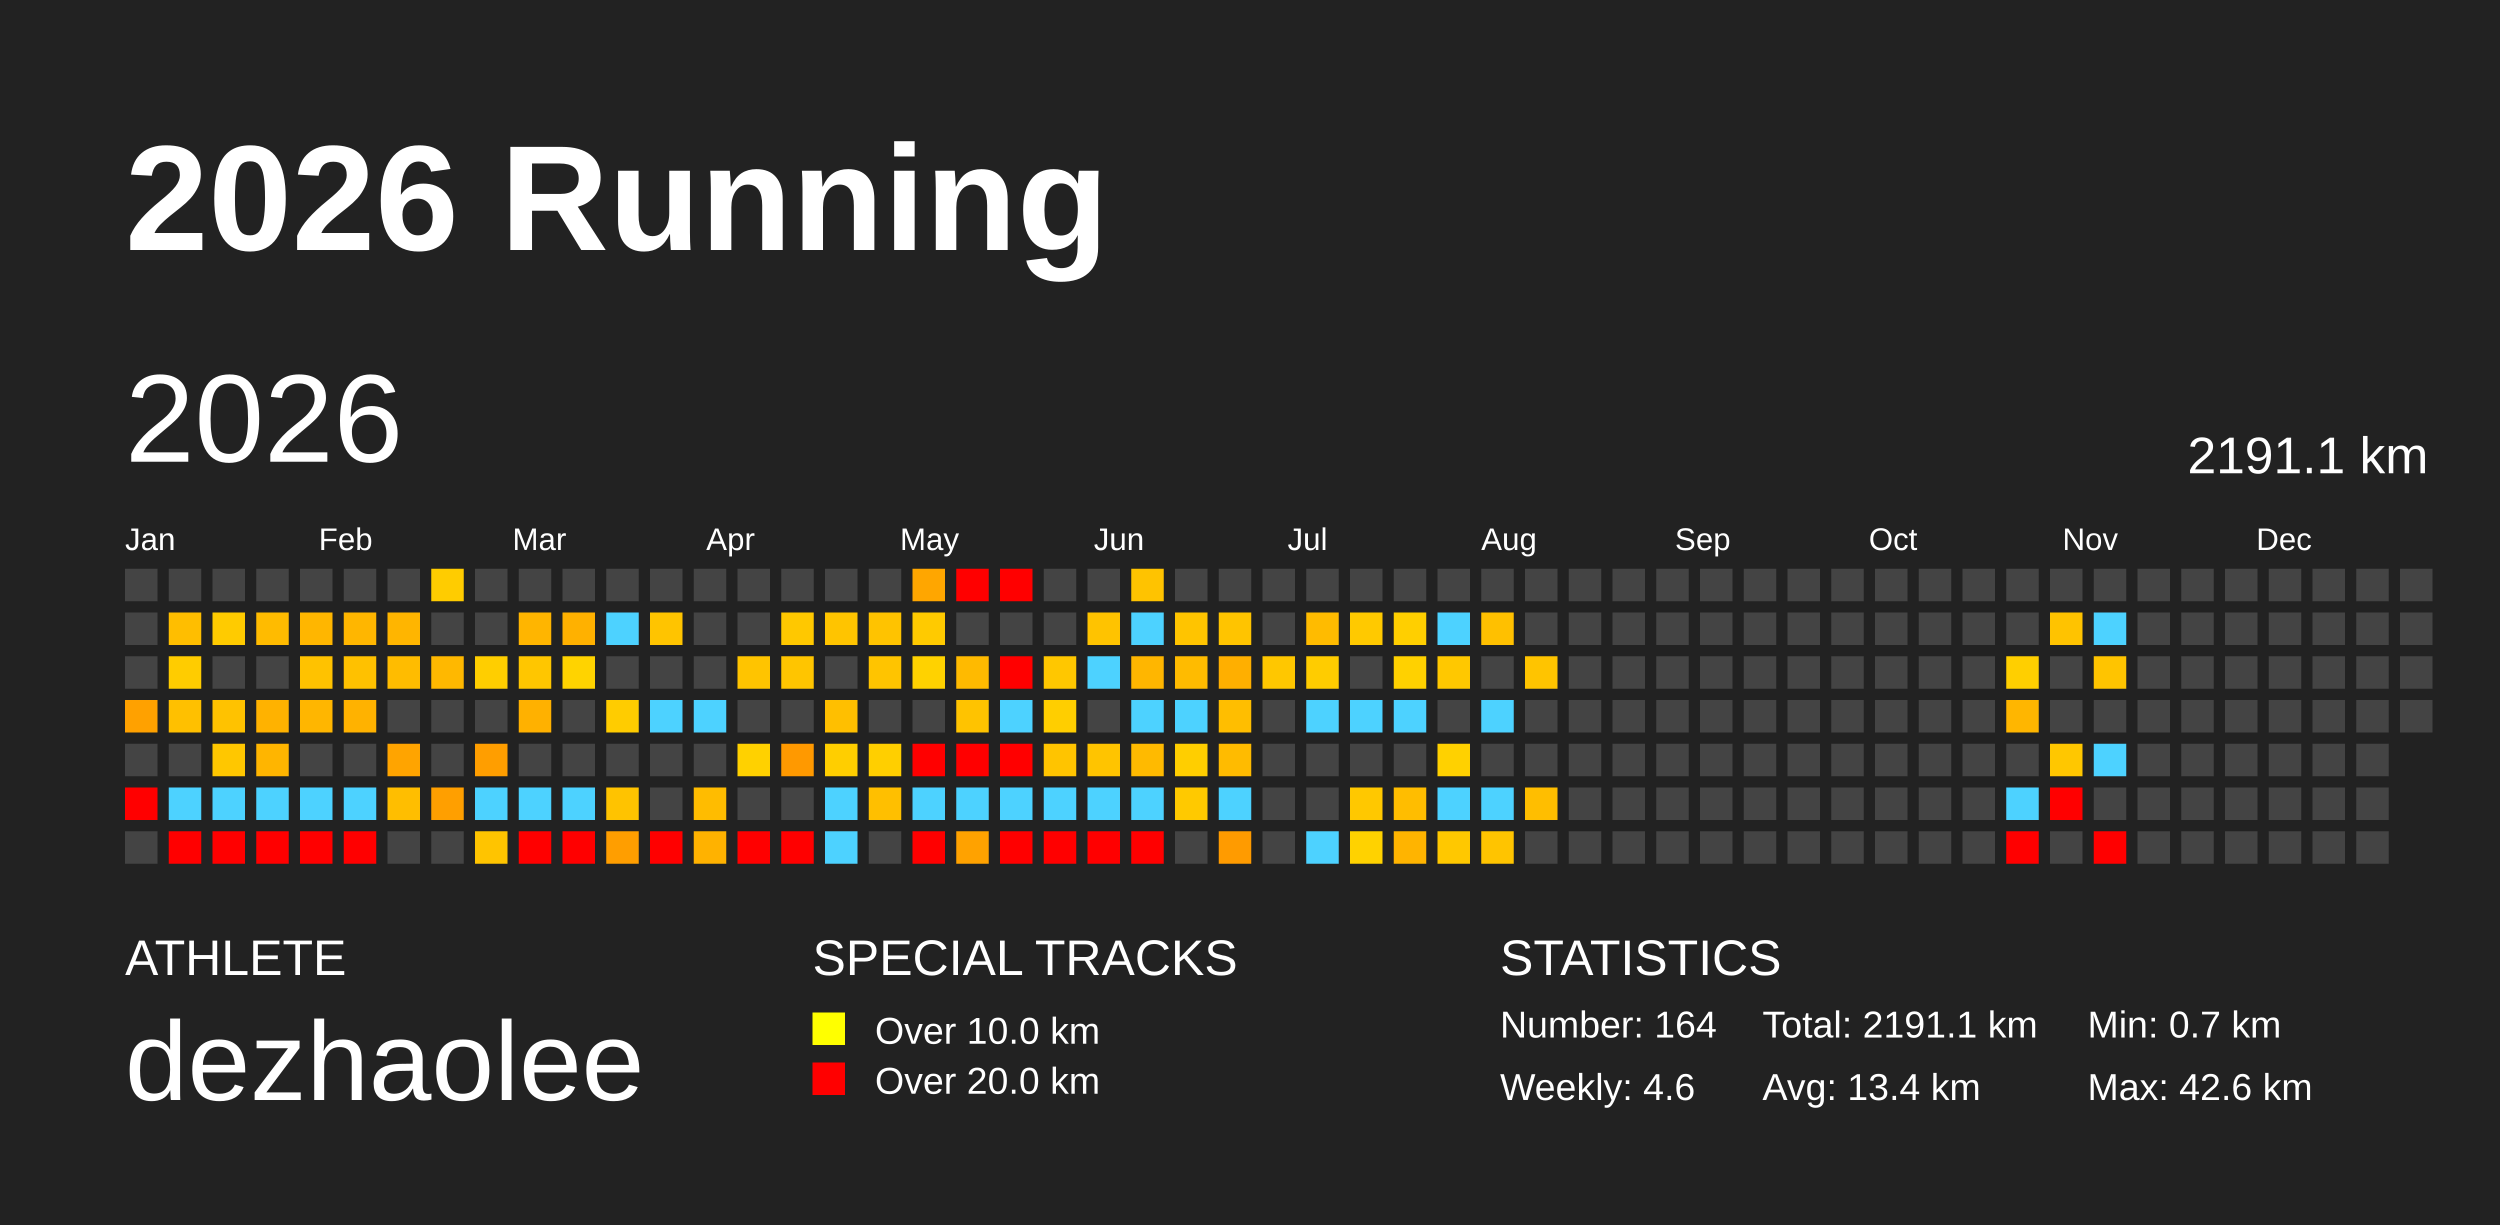
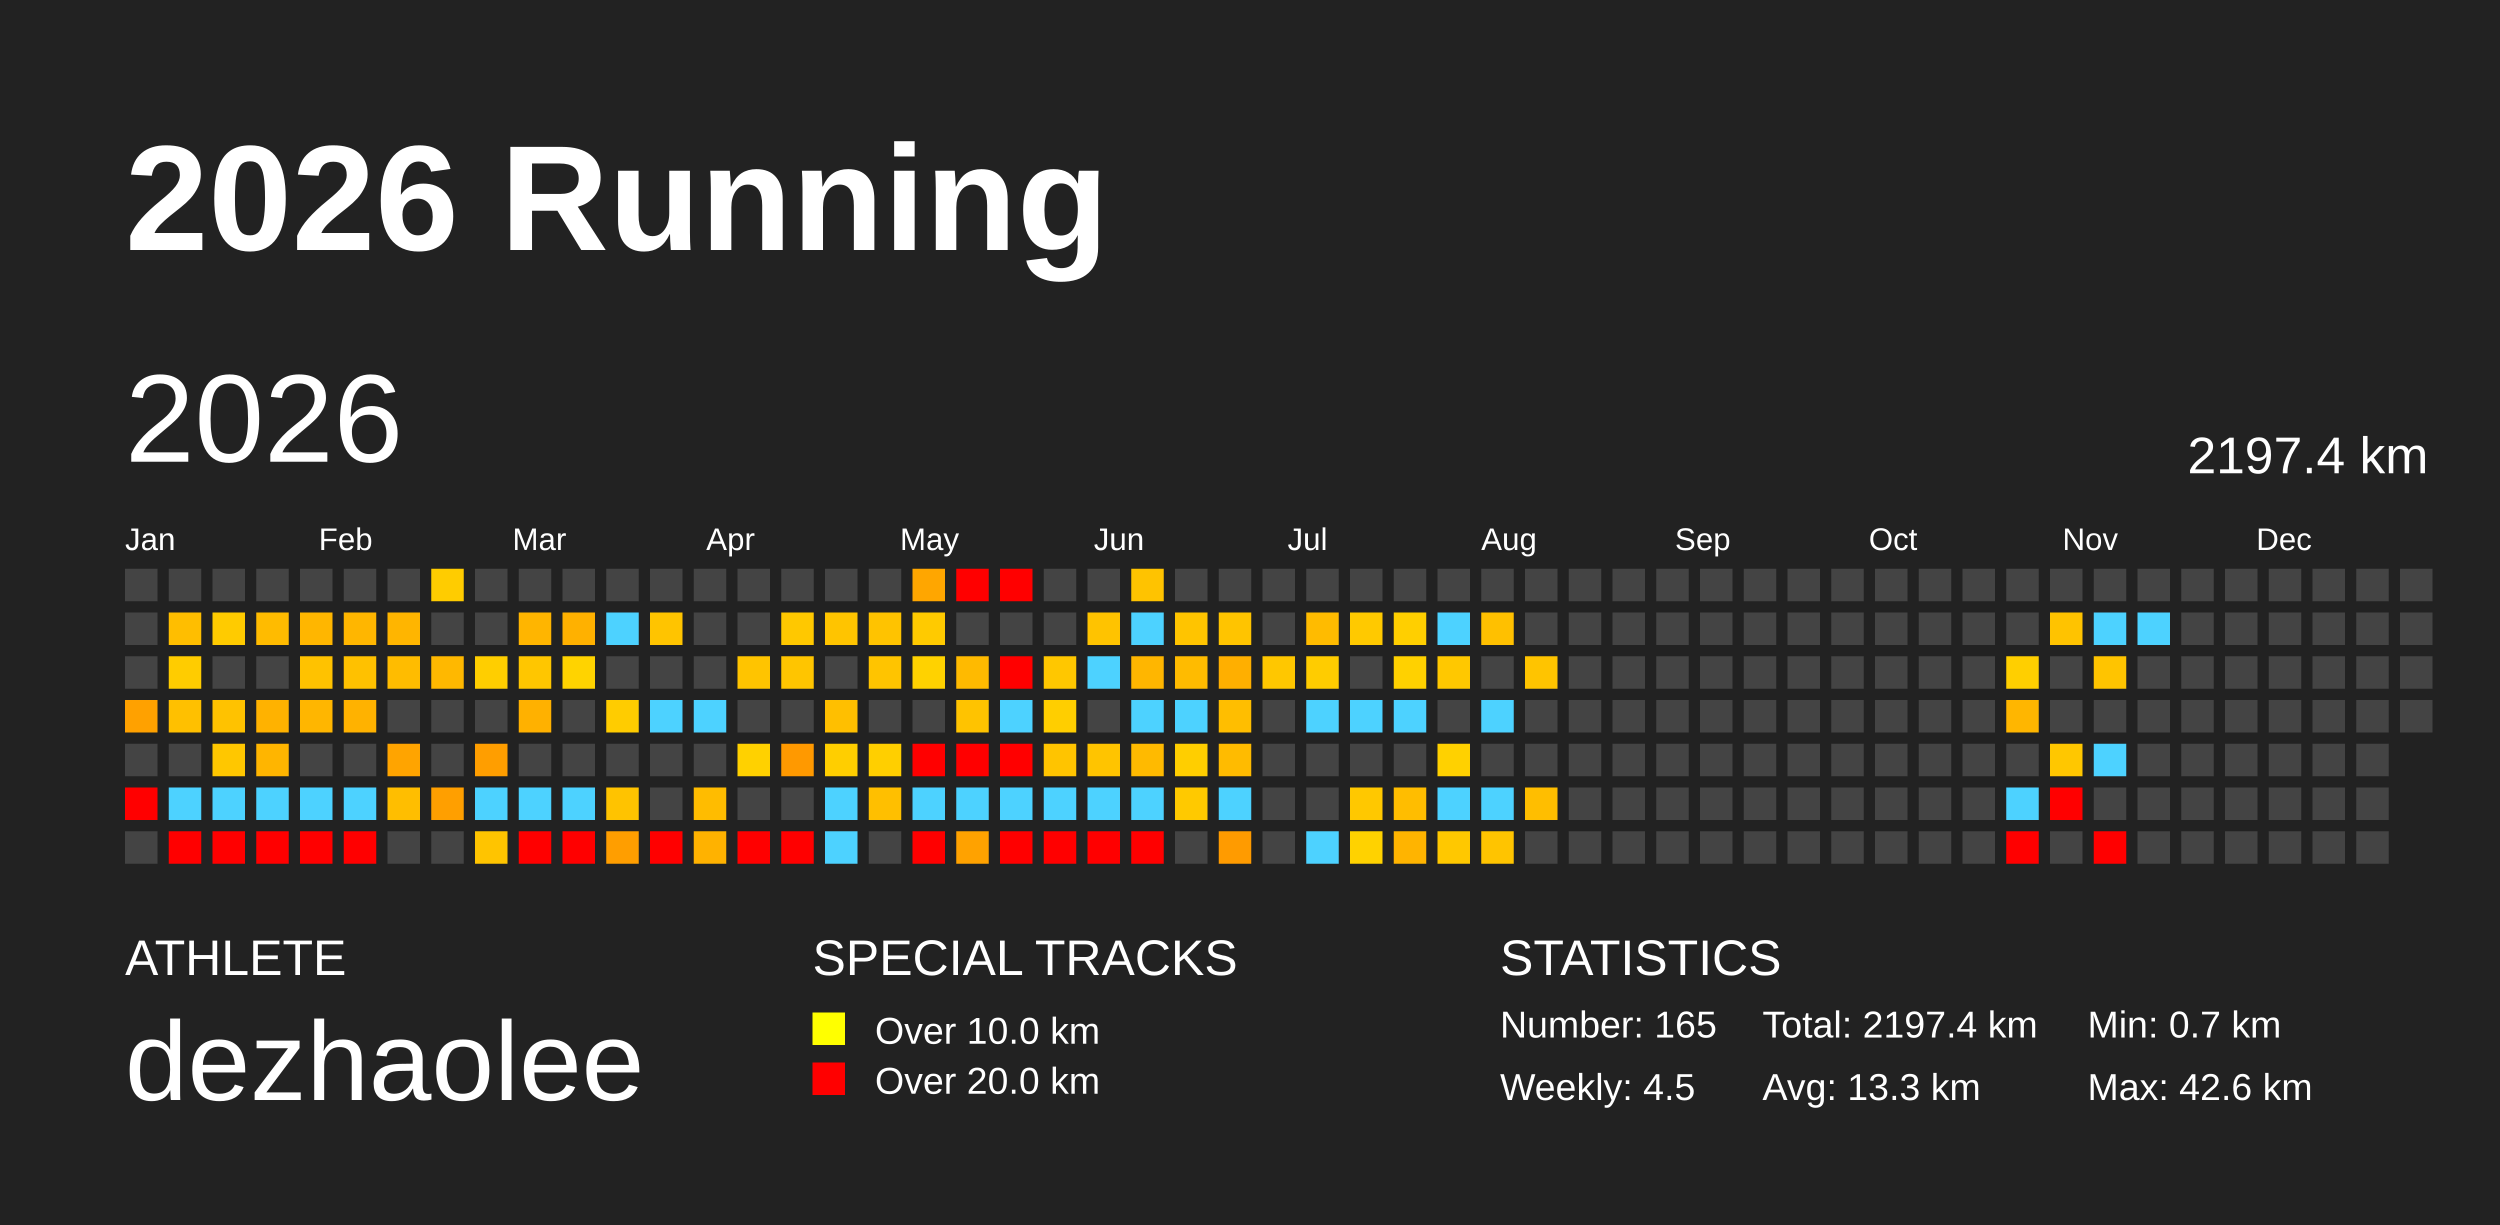
<svg xmlns="http://www.w3.org/2000/svg" baseProfile="full" height="98mm" version="1.1" viewBox="0,0,200,98" width="200mm">
  <defs />
  <rect fill="#222222" height="98" width="200" x="0" y="0" />
  <text fill="#FFFFFF" style="font-size:12px; font-family:Arial; font-weight:bold;" x="10" y="20">2026 Running</text>
  <text fill="#FFFFFF" style="font-size:4px; font-family:Arial" x="10" y="78">ATHLETE</text>
  <text fill="#FFFFFF" style="font-size:9px; font-family:Arial" x="10" y="88">dezhaolee</text>
  <text fill="#FFFFFF" style="font-size:4px; font-family:Arial" x="65" y="78">SPECIAL TRACKS</text>
  <rect fill="yellow" height="2.6" width="2.6" x="65" y="81" />
  <text fill="#FFFFFF" style="font-size:3px; font-family:Arial" x="70" y="83.5">Over 10.0 km</text>
  <rect fill="red" height="2.6" width="2.6" x="65" y="85" />
  <text fill="#FFFFFF" style="font-size:3px; font-family:Arial" x="70" y="87.5">Over 20.0 km</text>
  <text fill="#FFFFFF" style="font-size:4px; font-family:Arial" x="120" y="78">STATISTICS</text>
-   <text fill="#FFFFFF" style="font-size:3px; font-family:Arial" x="120" y="83">Number: 164</text>
-   <text fill="#FFFFFF" style="font-size:3px; font-family:Arial" x="120" y="88">Weekly: 4.6</text>
-   <text fill="#FFFFFF" style="font-size:3px; font-family:Arial" x="141" y="83">Total: 2191.1 km</text>
-   <text fill="#FFFFFF" style="font-size:3px; font-family:Arial" x="141" y="88">Avg: 13.4 km</text>
+   <text fill="#FFFFFF" style="font-size:3px; font-family:Arial" x="120" y="83">Number: 165</text>
+   <text fill="#FFFFFF" style="font-size:3px; font-family:Arial" x="120" y="88">Weekly: 4.5</text>
+   <text fill="#FFFFFF" style="font-size:3px; font-family:Arial" x="141" y="83">Total: 2197.4 km</text>
+   <text fill="#FFFFFF" style="font-size:3px; font-family:Arial" x="141" y="88">Avg: 13.3 km</text>
  <text fill="#FFFFFF" style="font-size:3px; font-family:Arial" x="167" y="83">Min: 0.7 km</text>
  <text fill="#FFFFFF" style="font-size:3px; font-family:Arial" x="167" y="88">Max: 42.6 km</text>
  <text dominant-baseline="hanging" fill="#FFFFFF" style="font-size:10.0px; font-family:Arial;" x="10" y="30">2026</text>
-   <text dominant-baseline="hanging" fill="#FFFFFF" style="font-size:4.125px; font-family:Arial;" x="175" y="35">2191.1 km</text>
+   <text dominant-baseline="hanging" fill="#FFFFFF" style="font-size:4.125px; font-family:Arial;" x="175" y="35">2197.4 km</text>
  <text fill="#FFFFFF" style="font-size:2.5px; font-family:Arial" x="10.0" y="44">Jan</text>
  <text fill="#FFFFFF" style="font-size:2.5px; font-family:Arial" x="25.5" y="44">Feb</text>
  <text fill="#FFFFFF" style="font-size:2.5px; font-family:Arial" x="41.0" y="44">Mar</text>
  <text fill="#FFFFFF" style="font-size:2.5px; font-family:Arial" x="56.5" y="44">Apr</text>
  <text fill="#FFFFFF" style="font-size:2.5px; font-family:Arial" x="72.0" y="44">May</text>
  <text fill="#FFFFFF" style="font-size:2.5px; font-family:Arial" x="87.5" y="44">Jun</text>
  <text fill="#FFFFFF" style="font-size:2.5px; font-family:Arial" x="103.0" y="44">Jul</text>
  <text fill="#FFFFFF" style="font-size:2.5px; font-family:Arial" x="118.5" y="44">Aug</text>
  <text fill="#FFFFFF" style="font-size:2.5px; font-family:Arial" x="134.0" y="44">Sep</text>
  <text fill="#FFFFFF" style="font-size:2.5px; font-family:Arial" x="149.5" y="44">Oct</text>
  <text fill="#FFFFFF" style="font-size:2.5px; font-family:Arial" x="165.0" y="44">Nov</text>
  <text fill="#FFFFFF" style="font-size:2.5px; font-family:Arial" x="180.5" y="44">Dec</text>
  <rect fill="#444444" height="2.6" width="2.6" x="10.0" y="45.5" />
  <rect fill="#444444" height="2.6" width="2.6" x="10.0" y="49.0" />
  <rect fill="#444444" height="2.6" width="2.6" x="10.0" y="52.5" />
  <rect fill="#ffa100" height="2.6" width="2.6" x="10.0" y="56.0" />
  <rect fill="#444444" height="2.6" width="2.6" x="10.0" y="59.5" />
  <rect fill="red" height="2.6" width="2.6" x="10.0" y="63.0" />
  <rect fill="#444444" height="2.6" width="2.6" x="10.0" y="66.5" />
  <rect fill="#444444" height="2.6" width="2.6" x="13.5" y="45.5" />
  <rect fill="#ffbe00" height="2.6" width="2.6" x="13.5" y="49.0" />
  <rect fill="#ffcc00" height="2.6" width="2.6" x="13.5" y="52.5" />
  <rect fill="#ffc000" height="2.6" width="2.6" x="13.5" y="56.0" />
  <rect fill="#444444" height="2.6" width="2.6" x="13.5" y="59.5" />
  <rect fill="#4dd2ff" height="2.6" width="2.6" x="13.5" y="63.0" />
  <rect fill="red" height="2.6" width="2.6" x="13.5" y="66.5" />
  <rect fill="#444444" height="2.6" width="2.6" x="17.0" y="45.5" />
  <rect fill="#ffcb00" height="2.6" width="2.6" x="17.0" y="49.0" />
  <rect fill="#444444" height="2.6" width="2.6" x="17.0" y="52.5" />
  <rect fill="#ffc200" height="2.6" width="2.6" x="17.0" y="56.0" />
  <rect fill="#ffc700" height="2.6" width="2.6" x="17.0" y="59.5" />
  <rect fill="#4dd2ff" height="2.6" width="2.6" x="17.0" y="63.0" />
  <rect fill="red" height="2.6" width="2.6" x="17.0" y="66.5" />
  <rect fill="#444444" height="2.6" width="2.6" x="20.5" y="45.5" />
  <rect fill="#ffbb00" height="2.6" width="2.6" x="20.5" y="49.0" />
  <rect fill="#444444" height="2.6" width="2.6" x="20.5" y="52.5" />
  <rect fill="#ffb200" height="2.6" width="2.6" x="20.5" y="56.0" />
  <rect fill="#ffb500" height="2.6" width="2.6" x="20.5" y="59.5" />
  <rect fill="#4dd2ff" height="2.6" width="2.6" x="20.5" y="63.0" />
  <rect fill="red" height="2.6" width="2.6" x="20.5" y="66.5" />
  <rect fill="#444444" height="2.6" width="2.6" x="24.0" y="45.5" />
  <rect fill="#ffb600" height="2.6" width="2.6" x="24.0" y="49.0" />
  <rect fill="#ffc200" height="2.6" width="2.6" x="24.0" y="52.5" />
  <rect fill="#ffb600" height="2.6" width="2.6" x="24.0" y="56.0" />
  <rect fill="#444444" height="2.6" width="2.6" x="24.0" y="59.5" />
  <rect fill="#4dd2ff" height="2.6" width="2.6" x="24.0" y="63.0" />
  <rect fill="red" height="2.6" width="2.6" x="24.0" y="66.5" />
  <rect fill="#444444" height="2.6" width="2.6" x="27.5" y="45.5" />
  <rect fill="#ffb600" height="2.6" width="2.6" x="27.5" y="49.0" />
  <rect fill="#ffc100" height="2.6" width="2.6" x="27.5" y="52.5" />
  <rect fill="#ffb200" height="2.6" width="2.6" x="27.5" y="56.0" />
  <rect fill="#444444" height="2.6" width="2.6" x="27.5" y="59.5" />
  <rect fill="#4dd2ff" height="2.6" width="2.6" x="27.5" y="63.0" />
  <rect fill="red" height="2.6" width="2.6" x="27.5" y="66.5" />
  <rect fill="#444444" height="2.6" width="2.6" x="31.0" y="45.5" />
  <rect fill="#ffb500" height="2.6" width="2.6" x="31.0" y="49.0" />
  <rect fill="#ffbc00" height="2.6" width="2.6" x="31.0" y="52.5" />
  <rect fill="#444444" height="2.6" width="2.6" x="31.0" y="56.0" />
  <rect fill="#ffa400" height="2.6" width="2.6" x="31.0" y="59.5" />
  <rect fill="#ffbe00" height="2.6" width="2.6" x="31.0" y="63.0" />
  <rect fill="#444444" height="2.6" width="2.6" x="31.0" y="66.5" />
  <rect fill="#ffcc00" height="2.6" width="2.6" x="34.5" y="45.5" />
  <rect fill="#444444" height="2.6" width="2.6" x="34.5" y="49.0" />
  <rect fill="#ffb800" height="2.6" width="2.6" x="34.5" y="52.5" />
  <rect fill="#444444" height="2.6" width="2.6" x="34.5" y="56.0" />
  <rect fill="#444444" height="2.6" width="2.6" x="34.5" y="59.5" />
  <rect fill="#ff9f00" height="2.6" width="2.6" x="34.5" y="63.0" />
  <rect fill="#444444" height="2.6" width="2.6" x="34.5" y="66.5" />
  <rect fill="#444444" height="2.6" width="2.6" x="38.0" y="45.5" />
  <rect fill="#444444" height="2.6" width="2.6" x="38.0" y="49.0" />
  <rect fill="#ffce00" height="2.6" width="2.6" x="38.0" y="52.5" />
  <rect fill="#444444" height="2.6" width="2.6" x="38.0" y="56.0" />
  <rect fill="#ff9e00" height="2.6" width="2.6" x="38.0" y="59.5" />
  <rect fill="#4dd2ff" height="2.6" width="2.6" x="38.0" y="63.0" />
  <rect fill="#ffc400" height="2.6" width="2.6" x="38.0" y="66.5" />
  <rect fill="#444444" height="2.6" width="2.6" x="41.5" y="45.5" />
  <rect fill="#ffb500" height="2.6" width="2.6" x="41.5" y="49.0" />
  <rect fill="#ffc600" height="2.6" width="2.6" x="41.5" y="52.5" />
  <rect fill="#ffb100" height="2.6" width="2.6" x="41.5" y="56.0" />
  <rect fill="#444444" height="2.6" width="2.6" x="41.5" y="59.5" />
  <rect fill="#4dd2ff" height="2.6" width="2.6" x="41.5" y="63.0" />
  <rect fill="red" height="2.6" width="2.6" x="41.5" y="66.5" />
  <rect fill="#444444" height="2.6" width="2.6" x="45.0" y="45.5" />
  <rect fill="#ffb100" height="2.6" width="2.6" x="45.0" y="49.0" />
  <rect fill="#ffd300" height="2.6" width="2.6" x="45.0" y="52.5" />
  <rect fill="#444444" height="2.6" width="2.6" x="45.0" y="56.0" />
  <rect fill="#444444" height="2.6" width="2.6" x="45.0" y="59.5" />
  <rect fill="#4dd2ff" height="2.6" width="2.6" x="45.0" y="63.0" />
  <rect fill="red" height="2.6" width="2.6" x="45.0" y="66.5" />
  <rect fill="#444444" height="2.6" width="2.6" x="48.5" y="45.5" />
  <rect fill="#4dd2ff" height="2.6" width="2.6" x="48.5" y="49.0" />
  <rect fill="#444444" height="2.6" width="2.6" x="48.5" y="52.5" />
  <rect fill="#ffcc00" height="2.6" width="2.6" x="48.5" y="56.0" />
  <rect fill="#444444" height="2.6" width="2.6" x="48.5" y="59.5" />
  <rect fill="#ffc300" height="2.6" width="2.6" x="48.5" y="63.0" />
  <rect fill="#ff9e00" height="2.6" width="2.6" x="48.5" y="66.5" />
  <rect fill="#444444" height="2.6" width="2.6" x="52.0" y="45.5" />
  <rect fill="#ffc400" height="2.6" width="2.6" x="52.0" y="49.0" />
  <rect fill="#444444" height="2.6" width="2.6" x="52.0" y="52.5" />
  <rect fill="#4dd2ff" height="2.6" width="2.6" x="52.0" y="56.0" />
  <rect fill="#444444" height="2.6" width="2.6" x="52.0" y="59.5" />
  <rect fill="#444444" height="2.6" width="2.6" x="52.0" y="63.0" />
  <rect fill="red" height="2.6" width="2.6" x="52.0" y="66.5" />
  <rect fill="#444444" height="2.6" width="2.6" x="55.5" y="45.5" />
  <rect fill="#444444" height="2.6" width="2.6" x="55.5" y="49.0" />
  <rect fill="#444444" height="2.6" width="2.6" x="55.5" y="52.5" />
  <rect fill="#4dd2ff" height="2.6" width="2.6" x="55.5" y="56.0" />
  <rect fill="#444444" height="2.6" width="2.6" x="55.5" y="59.5" />
  <rect fill="#ffbc00" height="2.6" width="2.6" x="55.5" y="63.0" />
  <rect fill="#ffb200" height="2.6" width="2.6" x="55.5" y="66.5" />
  <rect fill="#444444" height="2.6" width="2.6" x="59.0" y="45.5" />
  <rect fill="#444444" height="2.6" width="2.6" x="59.0" y="49.0" />
  <rect fill="#ffc400" height="2.6" width="2.6" x="59.0" y="52.5" />
  <rect fill="#444444" height="2.6" width="2.6" x="59.0" y="56.0" />
  <rect fill="#ffd100" height="2.6" width="2.6" x="59.0" y="59.5" />
  <rect fill="#444444" height="2.6" width="2.6" x="59.0" y="63.0" />
  <rect fill="red" height="2.6" width="2.6" x="59.0" y="66.5" />
  <rect fill="#444444" height="2.6" width="2.6" x="62.5" y="45.5" />
  <rect fill="#ffc800" height="2.6" width="2.6" x="62.5" y="49.0" />
  <rect fill="#ffc500" height="2.6" width="2.6" x="62.5" y="52.5" />
  <rect fill="#444444" height="2.6" width="2.6" x="62.5" y="56.0" />
  <rect fill="#ff9900" height="2.6" width="2.6" x="62.5" y="59.5" />
  <rect fill="#444444" height="2.6" width="2.6" x="62.5" y="63.0" />
  <rect fill="red" height="2.6" width="2.6" x="62.5" y="66.5" />
  <rect fill="#444444" height="2.6" width="2.6" x="66.0" y="45.5" />
  <rect fill="#ffc400" height="2.6" width="2.6" x="66.0" y="49.0" />
  <rect fill="#444444" height="2.6" width="2.6" x="66.0" y="52.5" />
  <rect fill="#ffbf00" height="2.6" width="2.6" x="66.0" y="56.0" />
  <rect fill="#ffce00" height="2.6" width="2.6" x="66.0" y="59.5" />
  <rect fill="#4dd2ff" height="2.6" width="2.6" x="66.0" y="63.0" />
  <rect fill="#4dd2ff" height="2.6" width="2.6" x="66.0" y="66.5" />
  <rect fill="#444444" height="2.6" width="2.6" x="69.5" y="45.5" />
  <rect fill="#ffc300" height="2.6" width="2.6" x="69.5" y="49.0" />
  <rect fill="#ffc400" height="2.6" width="2.6" x="69.5" y="52.5" />
  <rect fill="#444444" height="2.6" width="2.6" x="69.5" y="56.0" />
  <rect fill="#ffcf00" height="2.6" width="2.6" x="69.5" y="59.5" />
  <rect fill="#ffbf00" height="2.6" width="2.6" x="69.5" y="63.0" />
  <rect fill="#444444" height="2.6" width="2.6" x="69.5" y="66.5" />
  <rect fill="#ffa600" height="2.6" width="2.6" x="73.0" y="45.5" />
  <rect fill="#ffca00" height="2.6" width="2.6" x="73.0" y="49.0" />
  <rect fill="#ffd200" height="2.6" width="2.6" x="73.0" y="52.5" />
  <rect fill="#444444" height="2.6" width="2.6" x="73.0" y="56.0" />
  <rect fill="red" height="2.6" width="2.6" x="73.0" y="59.5" />
  <rect fill="#4dd2ff" height="2.6" width="2.6" x="73.0" y="63.0" />
  <rect fill="red" height="2.6" width="2.6" x="73.0" y="66.5" />
  <rect fill="red" height="2.6" width="2.6" x="76.5" y="45.5" />
  <rect fill="#444444" height="2.6" width="2.6" x="76.5" y="49.0" />
  <rect fill="#ffba00" height="2.6" width="2.6" x="76.5" y="52.5" />
  <rect fill="#ffc300" height="2.6" width="2.6" x="76.5" y="56.0" />
  <rect fill="red" height="2.6" width="2.6" x="76.5" y="59.5" />
  <rect fill="#4dd2ff" height="2.6" width="2.6" x="76.5" y="63.0" />
  <rect fill="#ffa200" height="2.6" width="2.6" x="76.5" y="66.5" />
  <rect fill="red" height="2.6" width="2.6" x="80.0" y="45.5" />
  <rect fill="#444444" height="2.6" width="2.6" x="80.0" y="49.0" />
  <rect fill="red" height="2.6" width="2.6" x="80.0" y="52.5" />
  <rect fill="#4dd2ff" height="2.6" width="2.6" x="80.0" y="56.0" />
  <rect fill="red" height="2.6" width="2.6" x="80.0" y="59.5" />
  <rect fill="#4dd2ff" height="2.6" width="2.6" x="80.0" y="63.0" />
  <rect fill="red" height="2.6" width="2.6" x="80.0" y="66.5" />
  <rect fill="#444444" height="2.6" width="2.6" x="83.5" y="45.5" />
  <rect fill="#444444" height="2.6" width="2.6" x="83.5" y="49.0" />
  <rect fill="#ffc700" height="2.6" width="2.6" x="83.5" y="52.5" />
  <rect fill="#ffce00" height="2.6" width="2.6" x="83.5" y="56.0" />
  <rect fill="#ffc400" height="2.6" width="2.6" x="83.5" y="59.5" />
  <rect fill="#4dd2ff" height="2.6" width="2.6" x="83.5" y="63.0" />
  <rect fill="red" height="2.6" width="2.6" x="83.5" y="66.5" />
  <rect fill="#444444" height="2.6" width="2.6" x="87.0" y="45.5" />
  <rect fill="#ffc300" height="2.6" width="2.6" x="87.0" y="49.0" />
  <rect fill="#4dd2ff" height="2.6" width="2.6" x="87.0" y="52.5" />
  <rect fill="#444444" height="2.6" width="2.6" x="87.0" y="56.0" />
  <rect fill="#ffc400" height="2.6" width="2.6" x="87.0" y="59.5" />
  <rect fill="#4dd2ff" height="2.6" width="2.6" x="87.0" y="63.0" />
  <rect fill="red" height="2.6" width="2.6" x="87.0" y="66.5" />
  <rect fill="#ffc300" height="2.6" width="2.6" x="90.5" y="45.5" />
  <rect fill="#4dd2ff" height="2.6" width="2.6" x="90.5" y="49.0" />
  <rect fill="#ffb600" height="2.6" width="2.6" x="90.5" y="52.5" />
  <rect fill="#4dd2ff" height="2.6" width="2.6" x="90.5" y="56.0" />
  <rect fill="#ffba00" height="2.6" width="2.6" x="90.5" y="59.5" />
  <rect fill="#4dd2ff" height="2.6" width="2.6" x="90.5" y="63.0" />
  <rect fill="red" height="2.6" width="2.6" x="90.5" y="66.5" />
  <rect fill="#444444" height="2.6" width="2.6" x="94.0" y="45.5" />
  <rect fill="#ffc400" height="2.6" width="2.6" x="94.0" y="49.0" />
  <rect fill="#ffbb00" height="2.6" width="2.6" x="94.0" y="52.5" />
  <rect fill="#4dd2ff" height="2.6" width="2.6" x="94.0" y="56.0" />
  <rect fill="#ffce00" height="2.6" width="2.6" x="94.0" y="59.5" />
  <rect fill="#ffc900" height="2.6" width="2.6" x="94.0" y="63.0" />
  <rect fill="#444444" height="2.6" width="2.6" x="94.0" y="66.5" />
  <rect fill="#444444" height="2.6" width="2.6" x="97.5" y="45.5" />
  <rect fill="#ffc400" height="2.6" width="2.6" x="97.5" y="49.0" />
  <rect fill="#ffaf00" height="2.6" width="2.6" x="97.5" y="52.5" />
  <rect fill="#ffbe00" height="2.6" width="2.6" x="97.5" y="56.0" />
  <rect fill="#ffbb00" height="2.6" width="2.6" x="97.5" y="59.5" />
  <rect fill="#4dd2ff" height="2.6" width="2.6" x="97.5" y="63.0" />
  <rect fill="#ff9b00" height="2.6" width="2.6" x="97.5" y="66.5" />
  <rect fill="#444444" height="2.6" width="2.6" x="101.0" y="45.5" />
  <rect fill="#444444" height="2.6" width="2.6" x="101.0" y="49.0" />
  <rect fill="#ffc700" height="2.6" width="2.6" x="101.0" y="52.5" />
  <rect fill="#444444" height="2.6" width="2.6" x="101.0" y="56.0" />
  <rect fill="#444444" height="2.6" width="2.6" x="101.0" y="59.5" />
  <rect fill="#444444" height="2.6" width="2.6" x="101.0" y="63.0" />
  <rect fill="#444444" height="2.6" width="2.6" x="101.0" y="66.5" />
  <rect fill="#444444" height="2.6" width="2.6" x="104.5" y="45.5" />
  <rect fill="#ffbb00" height="2.6" width="2.6" x="104.5" y="49.0" />
  <rect fill="#ffcc00" height="2.6" width="2.6" x="104.5" y="52.5" />
  <rect fill="#4dd2ff" height="2.6" width="2.6" x="104.5" y="56.0" />
  <rect fill="#444444" height="2.6" width="2.6" x="104.5" y="59.5" />
  <rect fill="#444444" height="2.6" width="2.6" x="104.5" y="63.0" />
  <rect fill="#4dd2ff" height="2.6" width="2.6" x="104.5" y="66.5" />
  <rect fill="#444444" height="2.6" width="2.6" x="108.0" y="45.5" />
  <rect fill="#ffc900" height="2.6" width="2.6" x="108.0" y="49.0" />
  <rect fill="#444444" height="2.6" width="2.6" x="108.0" y="52.5" />
  <rect fill="#4dd2ff" height="2.6" width="2.6" x="108.0" y="56.0" />
  <rect fill="#444444" height="2.6" width="2.6" x="108.0" y="59.5" />
  <rect fill="#ffc800" height="2.6" width="2.6" x="108.0" y="63.0" />
  <rect fill="#ffd200" height="2.6" width="2.6" x="108.0" y="66.5" />
  <rect fill="#444444" height="2.6" width="2.6" x="111.5" y="45.5" />
  <rect fill="#ffcf00" height="2.6" width="2.6" x="111.5" y="49.0" />
  <rect fill="#ffd100" height="2.6" width="2.6" x="111.5" y="52.5" />
  <rect fill="#4dd2ff" height="2.6" width="2.6" x="111.5" y="56.0" />
  <rect fill="#444444" height="2.6" width="2.6" x="111.5" y="59.5" />
  <rect fill="#ffbd00" height="2.6" width="2.6" x="111.5" y="63.0" />
  <rect fill="#ffb400" height="2.6" width="2.6" x="111.5" y="66.5" />
  <rect fill="#444444" height="2.6" width="2.6" x="115.0" y="45.5" />
  <rect fill="#4dd2ff" height="2.6" width="2.6" x="115.0" y="49.0" />
  <rect fill="#ffc800" height="2.6" width="2.6" x="115.0" y="52.5" />
  <rect fill="#444444" height="2.6" width="2.6" x="115.0" y="56.0" />
  <rect fill="#ffd100" height="2.6" width="2.6" x="115.0" y="59.5" />
  <rect fill="#4dd2ff" height="2.6" width="2.6" x="115.0" y="63.0" />
  <rect fill="#ffc800" height="2.6" width="2.6" x="115.0" y="66.5" />
  <rect fill="#444444" height="2.6" width="2.6" x="118.5" y="45.5" />
  <rect fill="#ffc000" height="2.6" width="2.6" x="118.5" y="49.0" />
  <rect fill="#444444" height="2.6" width="2.6" x="118.5" y="52.5" />
  <rect fill="#4dd2ff" height="2.6" width="2.6" x="118.5" y="56.0" />
  <rect fill="#444444" height="2.6" width="2.6" x="118.5" y="59.5" />
  <rect fill="#4dd2ff" height="2.6" width="2.6" x="118.5" y="63.0" />
  <rect fill="#ffc400" height="2.6" width="2.6" x="118.5" y="66.5" />
  <rect fill="#444444" height="2.6" width="2.6" x="122.0" y="45.5" />
  <rect fill="#444444" height="2.6" width="2.6" x="122.0" y="49.0" />
  <rect fill="#ffc400" height="2.6" width="2.6" x="122.0" y="52.5" />
  <rect fill="#444444" height="2.6" width="2.6" x="122.0" y="56.0" />
  <rect fill="#444444" height="2.6" width="2.6" x="122.0" y="59.5" />
  <rect fill="#ffbe00" height="2.6" width="2.6" x="122.0" y="63.0" />
  <rect fill="#444444" height="2.6" width="2.6" x="122.0" y="66.5" />
  <rect fill="#444444" height="2.6" width="2.6" x="125.5" y="45.5" />
  <rect fill="#444444" height="2.6" width="2.6" x="125.5" y="49.0" />
  <rect fill="#444444" height="2.6" width="2.6" x="125.5" y="52.5" />
  <rect fill="#444444" height="2.6" width="2.6" x="125.5" y="56.0" />
  <rect fill="#444444" height="2.6" width="2.6" x="125.5" y="59.5" />
  <rect fill="#444444" height="2.6" width="2.6" x="125.5" y="63.0" />
  <rect fill="#444444" height="2.6" width="2.6" x="125.5" y="66.5" />
  <rect fill="#444444" height="2.6" width="2.6" x="129.0" y="45.5" />
  <rect fill="#444444" height="2.6" width="2.6" x="129.0" y="49.0" />
  <rect fill="#444444" height="2.6" width="2.6" x="129.0" y="52.5" />
  <rect fill="#444444" height="2.6" width="2.6" x="129.0" y="56.0" />
  <rect fill="#444444" height="2.6" width="2.6" x="129.0" y="59.5" />
  <rect fill="#444444" height="2.6" width="2.6" x="129.0" y="63.0" />
  <rect fill="#444444" height="2.6" width="2.6" x="129.0" y="66.5" />
  <rect fill="#444444" height="2.6" width="2.6" x="132.5" y="45.5" />
  <rect fill="#444444" height="2.6" width="2.6" x="132.5" y="49.0" />
  <rect fill="#444444" height="2.6" width="2.6" x="132.5" y="52.5" />
  <rect fill="#444444" height="2.6" width="2.6" x="132.5" y="56.0" />
  <rect fill="#444444" height="2.6" width="2.6" x="132.5" y="59.5" />
  <rect fill="#444444" height="2.6" width="2.6" x="132.5" y="63.0" />
  <rect fill="#444444" height="2.6" width="2.6" x="132.5" y="66.5" />
  <rect fill="#444444" height="2.6" width="2.6" x="136.0" y="45.5" />
  <rect fill="#444444" height="2.6" width="2.6" x="136.0" y="49.0" />
  <rect fill="#444444" height="2.6" width="2.6" x="136.0" y="52.5" />
  <rect fill="#444444" height="2.6" width="2.6" x="136.0" y="56.0" />
  <rect fill="#444444" height="2.6" width="2.6" x="136.0" y="59.5" />
  <rect fill="#444444" height="2.6" width="2.6" x="136.0" y="63.0" />
  <rect fill="#444444" height="2.6" width="2.6" x="136.0" y="66.5" />
  <rect fill="#444444" height="2.6" width="2.6" x="139.5" y="45.5" />
  <rect fill="#444444" height="2.6" width="2.6" x="139.5" y="49.0" />
  <rect fill="#444444" height="2.6" width="2.6" x="139.5" y="52.5" />
  <rect fill="#444444" height="2.6" width="2.6" x="139.5" y="56.0" />
  <rect fill="#444444" height="2.6" width="2.6" x="139.5" y="59.5" />
  <rect fill="#444444" height="2.6" width="2.6" x="139.5" y="63.0" />
  <rect fill="#444444" height="2.6" width="2.6" x="139.5" y="66.5" />
  <rect fill="#444444" height="2.6" width="2.6" x="143.0" y="45.5" />
  <rect fill="#444444" height="2.6" width="2.6" x="143.0" y="49.0" />
  <rect fill="#444444" height="2.6" width="2.6" x="143.0" y="52.5" />
  <rect fill="#444444" height="2.6" width="2.6" x="143.0" y="56.0" />
  <rect fill="#444444" height="2.6" width="2.6" x="143.0" y="59.5" />
  <rect fill="#444444" height="2.6" width="2.6" x="143.0" y="63.0" />
  <rect fill="#444444" height="2.6" width="2.6" x="143.0" y="66.5" />
  <rect fill="#444444" height="2.6" width="2.6" x="146.5" y="45.5" />
  <rect fill="#444444" height="2.6" width="2.6" x="146.5" y="49.0" />
  <rect fill="#444444" height="2.6" width="2.6" x="146.5" y="52.5" />
  <rect fill="#444444" height="2.6" width="2.6" x="146.5" y="56.0" />
  <rect fill="#444444" height="2.6" width="2.6" x="146.5" y="59.5" />
  <rect fill="#444444" height="2.6" width="2.6" x="146.5" y="63.0" />
  <rect fill="#444444" height="2.6" width="2.6" x="146.5" y="66.5" />
  <rect fill="#444444" height="2.6" width="2.6" x="150.0" y="45.5" />
  <rect fill="#444444" height="2.6" width="2.6" x="150.0" y="49.0" />
  <rect fill="#444444" height="2.6" width="2.6" x="150.0" y="52.5" />
  <rect fill="#444444" height="2.6" width="2.6" x="150.0" y="56.0" />
  <rect fill="#444444" height="2.6" width="2.6" x="150.0" y="59.5" />
  <rect fill="#444444" height="2.6" width="2.6" x="150.0" y="63.0" />
  <rect fill="#444444" height="2.6" width="2.6" x="150.0" y="66.5" />
  <rect fill="#444444" height="2.6" width="2.6" x="153.5" y="45.5" />
  <rect fill="#444444" height="2.6" width="2.6" x="153.5" y="49.0" />
  <rect fill="#444444" height="2.6" width="2.6" x="153.5" y="52.5" />
  <rect fill="#444444" height="2.6" width="2.6" x="153.5" y="56.0" />
  <rect fill="#444444" height="2.6" width="2.6" x="153.5" y="59.5" />
  <rect fill="#444444" height="2.6" width="2.6" x="153.5" y="63.0" />
  <rect fill="#444444" height="2.6" width="2.6" x="153.5" y="66.5" />
  <rect fill="#444444" height="2.6" width="2.6" x="157.0" y="45.5" />
  <rect fill="#444444" height="2.6" width="2.6" x="157.0" y="49.0" />
  <rect fill="#444444" height="2.6" width="2.6" x="157.0" y="52.5" />
  <rect fill="#444444" height="2.6" width="2.6" x="157.0" y="56.0" />
  <rect fill="#444444" height="2.6" width="2.6" x="157.0" y="59.5" />
  <rect fill="#444444" height="2.6" width="2.6" x="157.0" y="63.0" />
  <rect fill="#444444" height="2.6" width="2.6" x="157.0" y="66.5" />
  <rect fill="#444444" height="2.6" width="2.6" x="160.5" y="45.5" />
  <rect fill="#444444" height="2.6" width="2.6" x="160.5" y="49.0" />
  <rect fill="#ffcf00" height="2.6" width="2.6" x="160.5" y="52.5" />
  <rect fill="#ffb600" height="2.6" width="2.6" x="160.5" y="56.0" />
  <rect fill="#444444" height="2.6" width="2.6" x="160.5" y="59.5" />
  <rect fill="#4dd2ff" height="2.6" width="2.6" x="160.5" y="63.0" />
  <rect fill="red" height="2.6" width="2.6" x="160.5" y="66.5" />
  <rect fill="#444444" height="2.6" width="2.6" x="164.0" y="45.5" />
  <rect fill="#ffc300" height="2.6" width="2.6" x="164.0" y="49.0" />
  <rect fill="#444444" height="2.6" width="2.6" x="164.0" y="52.5" />
  <rect fill="#444444" height="2.6" width="2.6" x="164.0" y="56.0" />
  <rect fill="#ffc700" height="2.6" width="2.6" x="164.0" y="59.5" />
  <rect fill="red" height="2.6" width="2.6" x="164.0" y="63.0" />
  <rect fill="#444444" height="2.6" width="2.6" x="164.0" y="66.5" />
  <rect fill="#444444" height="2.6" width="2.6" x="167.5" y="45.5" />
  <rect fill="#4dd2ff" height="2.6" width="2.6" x="167.5" y="49.0" />
  <rect fill="#ffc400" height="2.6" width="2.6" x="167.5" y="52.5" />
  <rect fill="#444444" height="2.6" width="2.6" x="167.5" y="56.0" />
  <rect fill="#4dd2ff" height="2.6" width="2.6" x="167.5" y="59.5" />
  <rect fill="#444444" height="2.6" width="2.6" x="167.5" y="63.0" />
  <rect fill="red" height="2.6" width="2.6" x="167.5" y="66.5" />
  <rect fill="#444444" height="2.6" width="2.6" x="171.0" y="45.5" />
-   <rect fill="#444444" height="2.6" width="2.6" x="171.0" y="49.0" />
+   <rect fill="#4dd2ff" height="2.6" width="2.6" x="171.0" y="49.0" />
  <rect fill="#444444" height="2.6" width="2.6" x="171.0" y="52.5" />
  <rect fill="#444444" height="2.6" width="2.6" x="171.0" y="56.0" />
  <rect fill="#444444" height="2.6" width="2.6" x="171.0" y="59.5" />
  <rect fill="#444444" height="2.6" width="2.6" x="171.0" y="63.0" />
  <rect fill="#444444" height="2.6" width="2.6" x="171.0" y="66.5" />
  <rect fill="#444444" height="2.6" width="2.6" x="174.5" y="45.5" />
  <rect fill="#444444" height="2.6" width="2.6" x="174.5" y="49.0" />
  <rect fill="#444444" height="2.6" width="2.6" x="174.5" y="52.5" />
  <rect fill="#444444" height="2.6" width="2.6" x="174.5" y="56.0" />
  <rect fill="#444444" height="2.6" width="2.6" x="174.5" y="59.5" />
  <rect fill="#444444" height="2.6" width="2.6" x="174.5" y="63.0" />
  <rect fill="#444444" height="2.6" width="2.6" x="174.5" y="66.5" />
  <rect fill="#444444" height="2.6" width="2.6" x="178.0" y="45.5" />
  <rect fill="#444444" height="2.6" width="2.6" x="178.0" y="49.0" />
  <rect fill="#444444" height="2.6" width="2.6" x="178.0" y="52.5" />
  <rect fill="#444444" height="2.6" width="2.6" x="178.0" y="56.0" />
  <rect fill="#444444" height="2.6" width="2.6" x="178.0" y="59.5" />
  <rect fill="#444444" height="2.6" width="2.6" x="178.0" y="63.0" />
  <rect fill="#444444" height="2.6" width="2.6" x="178.0" y="66.5" />
  <rect fill="#444444" height="2.6" width="2.6" x="181.5" y="45.5" />
  <rect fill="#444444" height="2.6" width="2.6" x="181.5" y="49.0" />
  <rect fill="#444444" height="2.6" width="2.6" x="181.5" y="52.5" />
  <rect fill="#444444" height="2.6" width="2.6" x="181.5" y="56.0" />
  <rect fill="#444444" height="2.6" width="2.6" x="181.5" y="59.5" />
  <rect fill="#444444" height="2.6" width="2.6" x="181.5" y="63.0" />
  <rect fill="#444444" height="2.6" width="2.6" x="181.5" y="66.5" />
  <rect fill="#444444" height="2.6" width="2.6" x="185.0" y="45.5" />
  <rect fill="#444444" height="2.6" width="2.6" x="185.0" y="49.0" />
  <rect fill="#444444" height="2.6" width="2.6" x="185.0" y="52.5" />
  <rect fill="#444444" height="2.6" width="2.6" x="185.0" y="56.0" />
  <rect fill="#444444" height="2.6" width="2.6" x="185.0" y="59.5" />
  <rect fill="#444444" height="2.6" width="2.6" x="185.0" y="63.0" />
  <rect fill="#444444" height="2.6" width="2.6" x="185.0" y="66.5" />
  <rect fill="#444444" height="2.6" width="2.6" x="188.5" y="45.5" />
  <rect fill="#444444" height="2.6" width="2.6" x="188.5" y="49.0" />
  <rect fill="#444444" height="2.6" width="2.6" x="188.5" y="52.5" />
  <rect fill="#444444" height="2.6" width="2.6" x="188.5" y="56.0" />
  <rect fill="#444444" height="2.6" width="2.6" x="188.5" y="59.5" />
  <rect fill="#444444" height="2.6" width="2.6" x="188.5" y="63.0" />
  <rect fill="#444444" height="2.6" width="2.6" x="188.5" y="66.5" />
  <rect fill="#444444" height="2.6" width="2.6" x="192.0" y="45.5" />
  <rect fill="#444444" height="2.6" width="2.6" x="192.0" y="49.0" />
  <rect fill="#444444" height="2.6" width="2.6" x="192.0" y="52.5" />
  <rect fill="#444444" height="2.6" width="2.6" x="192.0" y="56.0" />
</svg>
